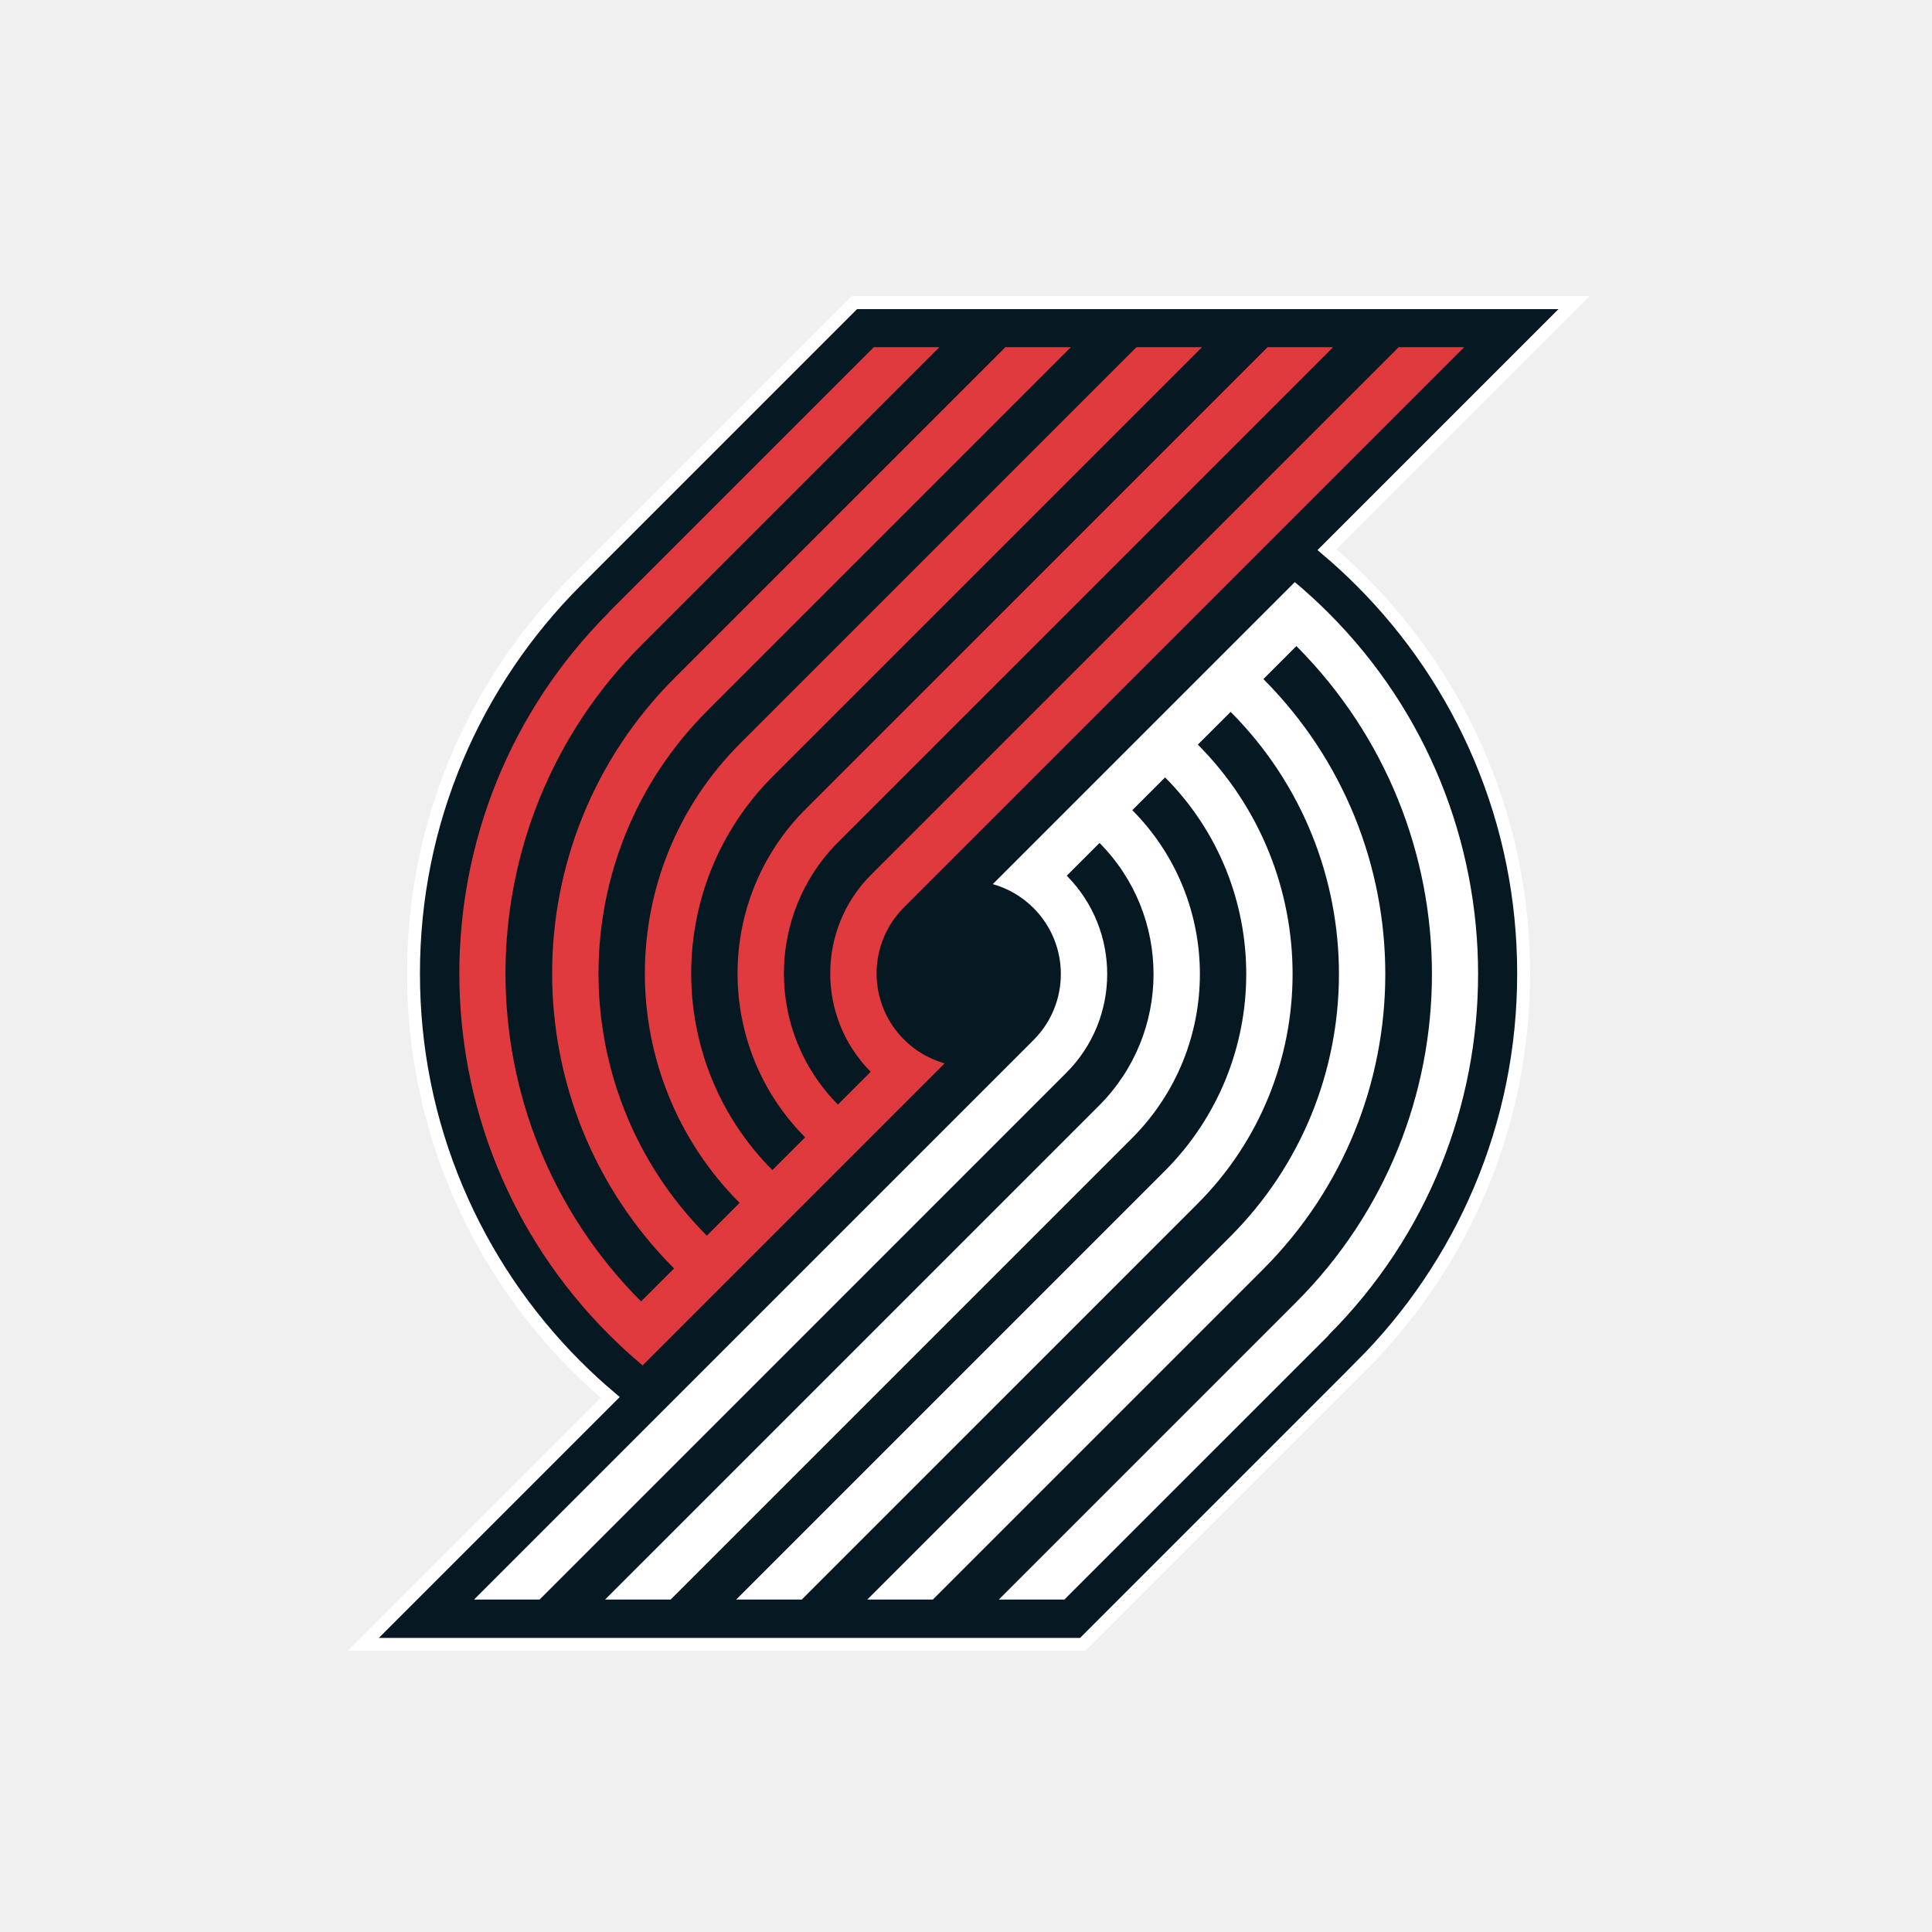
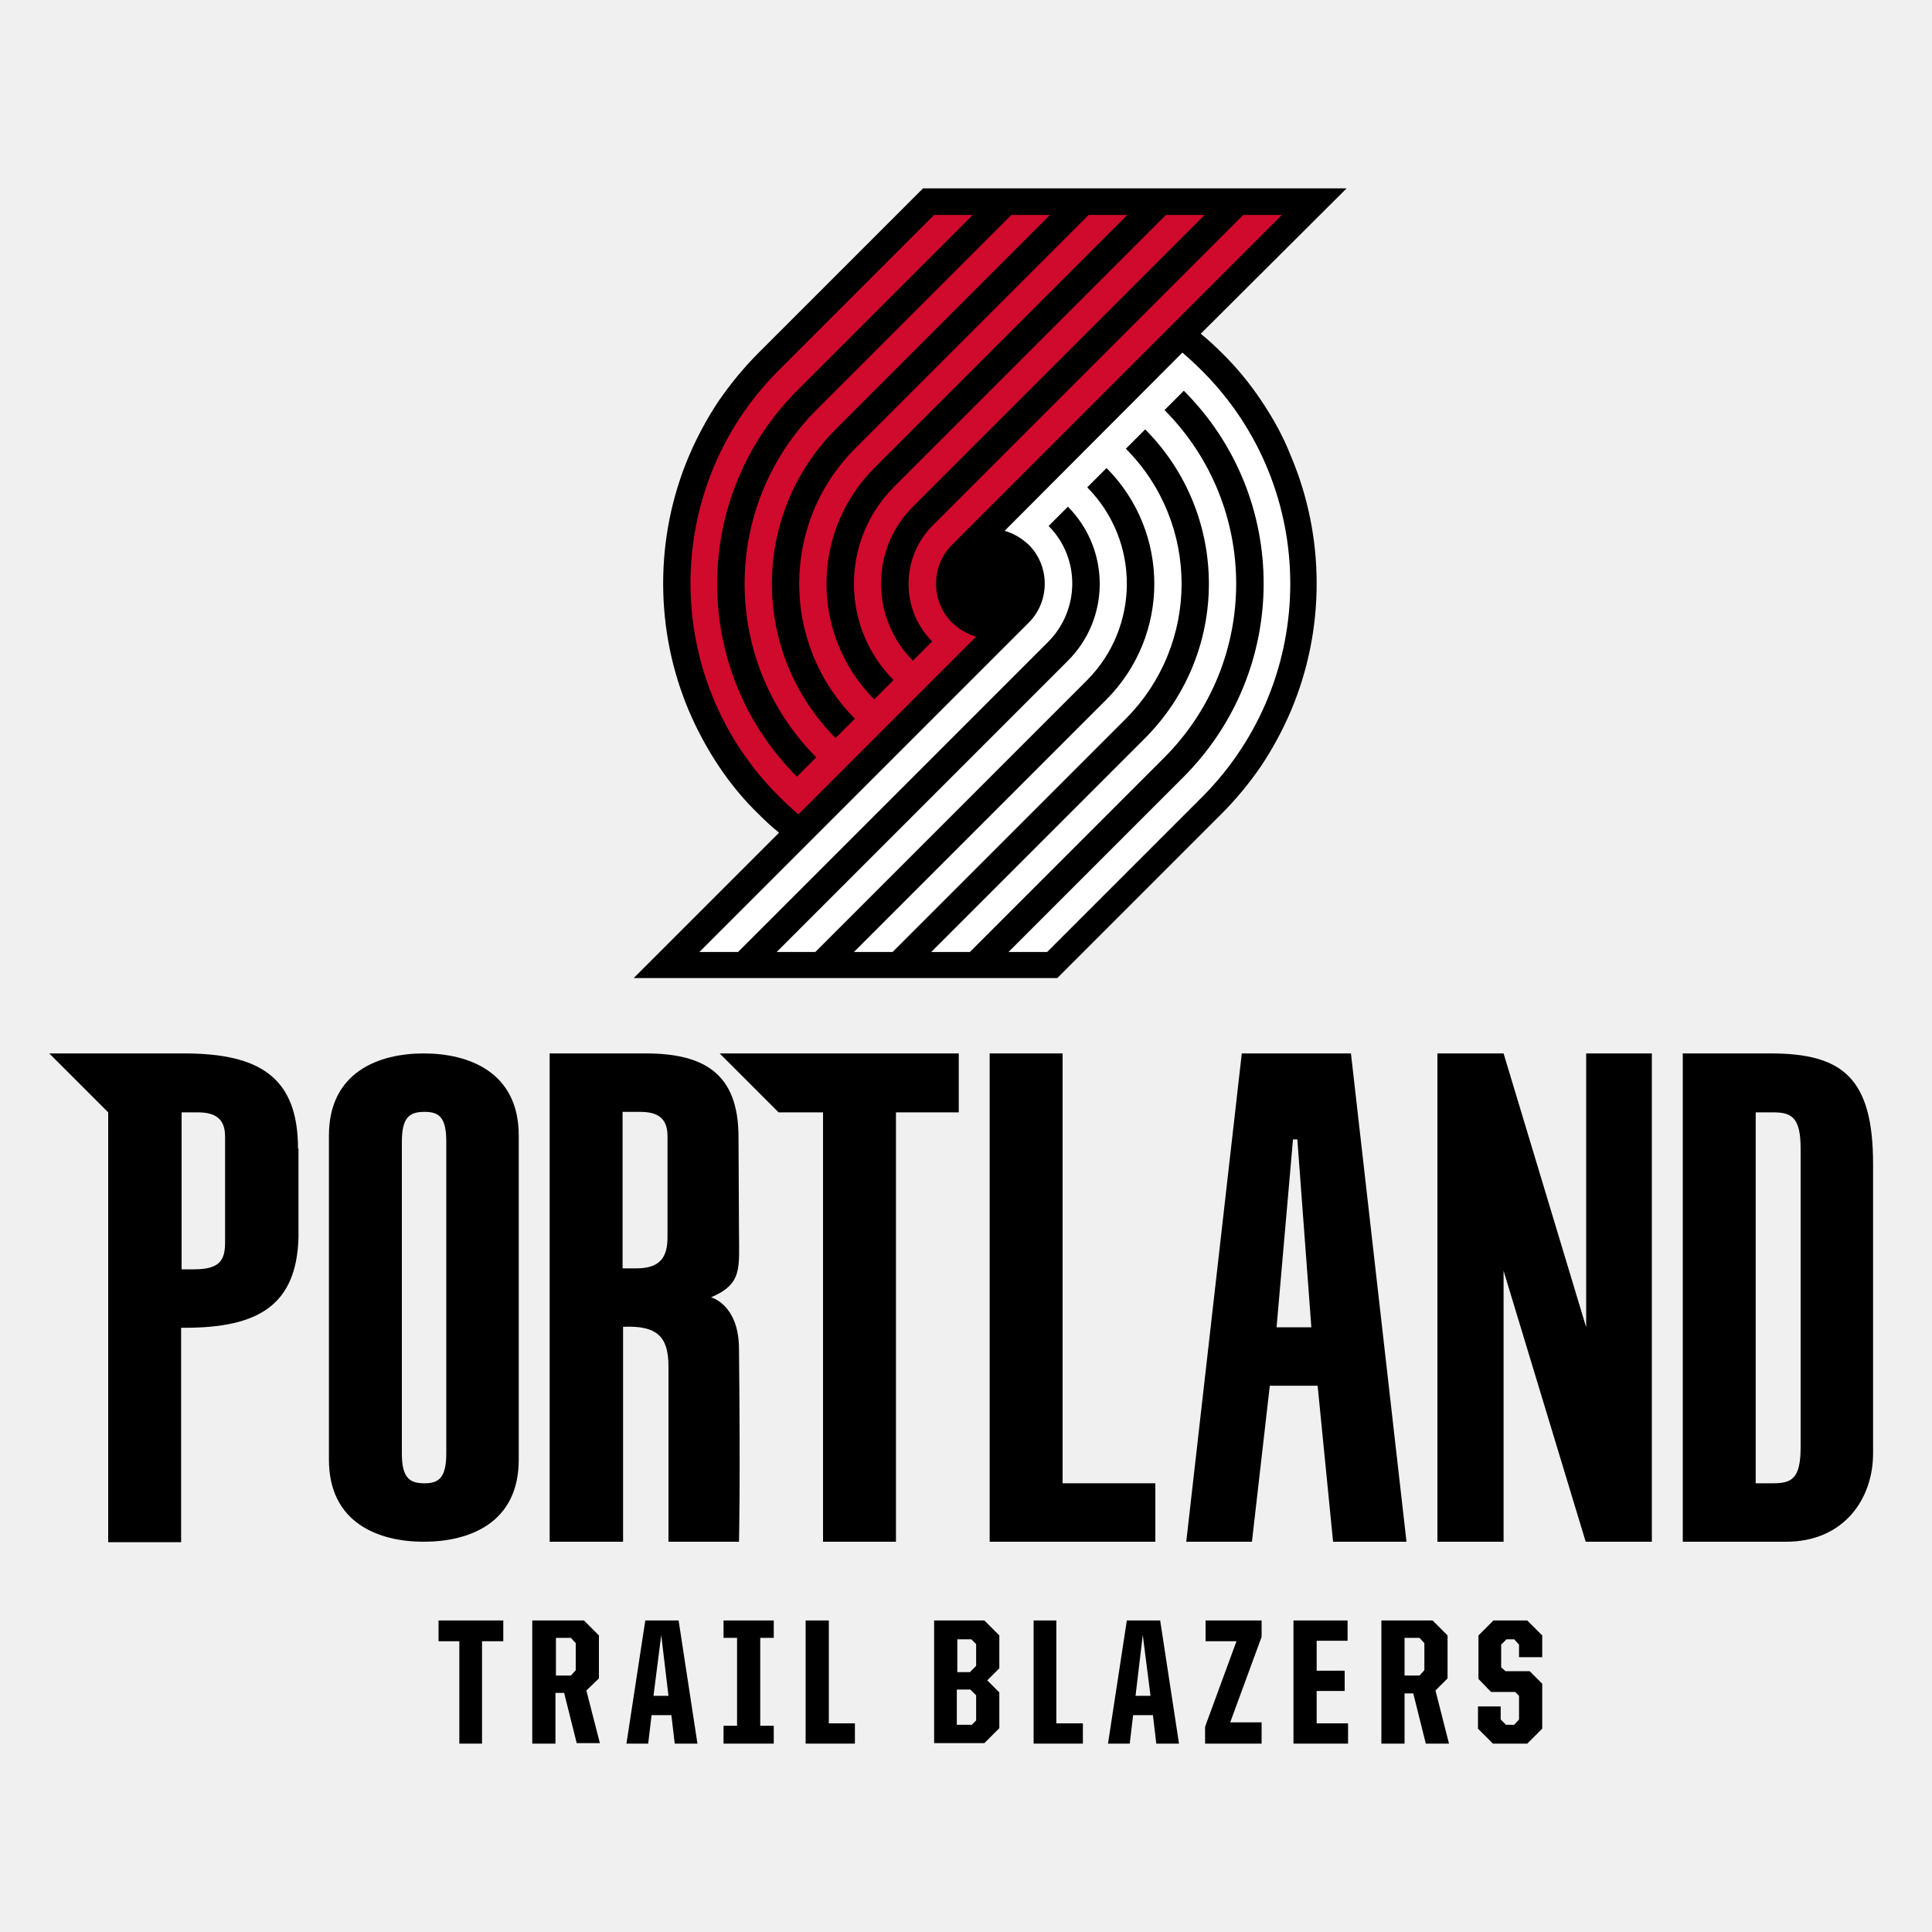
- <svg xmlns="http://www.w3.org/2000/svg" width="150px" height="150px" viewBox="0 0 150 150" version="1.1">
-   <defs />
-   <g id="Page-1" stroke="none" stroke-width="1" fill="none" fill-rule="evenodd">
-     <g id="POR">
-       <g id="Page-1" transform="translate(28, 23)">
-         <path d="M82.935,28.489 C81.393,26.207 79.622,24.062 77.672,22.111 C76.826,21.265 75.943,20.453 75.029,19.678 L94.207,0.5 L38.335,0.5 L16.77,22.066 L16.773,22.066 C16.758,22.081 16.743,22.096 16.727,22.111 C14.777,24.062 13.007,26.207 11.465,28.489 C9.909,30.793 8.572,33.256 7.492,35.809 C5.244,41.122 4.105,46.766 4.105,52.584 C4.105,58.402 5.244,64.045 7.492,69.358 C8.572,71.911 9.909,74.374 11.465,76.678 C13.007,78.96 14.777,81.107 16.727,83.056 C17.576,83.905 18.461,84.719 19.379,85.495 L0.207,104.667 L56.063,104.667 L77.715,83.014 L77.713,83.014 C79.647,81.075 81.404,78.945 82.935,76.678 C84.491,74.374 85.828,71.911 86.908,69.358 C89.155,64.045 90.293,58.402 90.293,52.584 C90.293,46.766 89.155,41.122 86.908,35.809 C85.828,33.256 84.491,30.793 82.935,28.489" id="Fill-1" fill="#061922" />
-         <path d="M82.935,28.489 C81.393,26.207 79.622,24.062 77.672,22.111 C76.826,21.265 75.943,20.453 75.029,19.678 L94.207,0.5 L38.335,0.5 L16.77,22.066 L16.773,22.066 C16.758,22.081 16.743,22.096 16.727,22.111 C14.777,24.062 13.007,26.207 11.465,28.489 C9.909,30.793 8.572,33.256 7.492,35.809 C5.244,41.122 4.105,46.766 4.105,52.584 C4.105,58.402 5.244,64.045 7.492,69.358 C8.572,71.911 9.909,74.374 11.465,76.678 C13.007,78.96 14.777,81.107 16.727,83.056 C17.576,83.905 18.461,84.719 19.379,85.495 L0.207,104.667 L56.063,104.667 L77.715,83.014 L77.713,83.014 C79.647,81.075 81.404,78.945 82.935,76.678 C84.491,74.374 85.828,71.911 86.908,69.358 C89.155,64.045 90.293,58.402 90.293,52.584 C90.293,46.766 89.155,41.122 86.908,35.809 C85.828,33.256 84.491,30.793 82.935,28.489" id="Stroke-3" stroke="#FFFFFF" />
-         <path d="M75.147,24.59 C74.302,23.745 73.429,22.946 72.53,22.194 L49.08,45.643 C50.235,45.968 51.325,46.584 52.234,47.49 L52.24,47.497 C55.072,50.329 55.072,54.92 52.24,57.752 L8.805,101.187 L13.894,101.187 L54.785,60.296 C59.01,56.072 59.022,49.231 54.823,44.99 L57.367,42.446 C62.971,48.091 62.959,57.211 57.329,62.84 L18.981,101.187 L24.071,101.187 L59.874,65.384 C66.909,58.35 66.921,46.952 59.912,39.902 L62.457,37.357 C70.872,45.813 70.858,59.489 62.418,67.929 L29.16,101.187 L34.25,101.187 L64.962,70.474 C74.808,60.629 74.821,44.673 65.001,34.812 L67.546,32.268 C78.772,43.534 78.759,61.768 67.507,73.019 L39.339,101.187 L44.428,101.187 L70.052,75.563 C82.709,62.908 82.721,42.395 70.09,29.723 L72.651,27.161 C86.697,41.248 86.684,64.053 72.614,78.125 L49.55,101.187 L54.64,101.187 L75.159,80.67 L75.147,80.658 C90.63,65.175 90.63,40.072 75.147,24.59" id="Fill-5" fill="#FFFFFF" />
-         <path d="M19.275,80.614 C20.12,81.459 20.993,82.258 21.892,83.01 L45.342,59.56 C44.188,59.235 43.098,58.62 42.189,57.714 L42.182,57.707 C39.35,54.875 39.35,50.283 42.182,47.452 L85.677,3.957 L80.588,3.957 L39.637,44.907 C35.413,49.132 35.4,55.973 39.6,60.214 L37.056,62.758 C31.452,57.112 31.463,47.992 37.093,42.364 L75.5,3.957 L70.41,3.957 L34.548,39.819 C27.514,46.853 27.502,58.252 34.511,65.301 L31.967,67.846 C23.551,59.39 23.564,45.714 32.004,37.274 L65.321,3.957 L60.232,3.957 L29.46,34.729 C19.614,44.575 19.601,60.53 29.422,70.391 L26.877,72.936 C15.651,61.67 15.663,43.435 26.915,32.184 L55.142,3.957 L50.053,3.957 L24.37,29.64 C11.713,42.297 11.701,62.808 24.332,75.481 L21.771,78.042 C7.725,63.956 7.738,41.15 21.809,27.079 L44.931,3.957 L39.841,3.957 L19.264,24.534 L19.275,24.545 C3.792,40.028 3.792,65.131 19.275,80.614" id="Fill-7" fill="#E03A3E" />
+ <svg xmlns="http://www.w3.org/2000/svg" version="1.1" id="Layer_1" x="0px" y="0px" viewBox="0 0 400 400" style="enable-background:new 0 0 400 400;" xml:space="preserve">
+   <style type="text/css">
+ 	.st0{fill:#FFFFFF;}
+ 	.st1{fill:#CF0A2C;}
+ </style>
+   <g>
+     <g>
+       <path d="M261.1,82.9c-2.4-3.6-5.2-7-8.3-10c-1.3-1.3-2.7-2.6-4.2-3.8L278.8,39h-87.7l-33.9,33.9l0,0c0,0-0.1,0.1-0.1,0.1    c-3.1,3.1-5.8,6.4-8.3,10c-2.4,3.6-4.5,7.5-6.2,11.5c-3.5,8.3-5.3,17.2-5.3,26.3c0,9.1,1.8,18,5.3,26.3c1.7,4,3.8,7.9,6.2,11.5    c2.4,3.6,5.2,7,8.3,10c1.3,1.3,2.7,2.6,4.2,3.8l-30.1,30.1h87.7l34-34h0c3-3,5.8-6.4,8.2-9.9c2.4-3.6,4.5-7.5,6.2-11.5    c3.5-8.3,5.3-17.2,5.3-26.3c0-9.1-1.8-18-5.3-26.3C265.7,90.4,263.6,86.6,261.1,82.9" />
+       <path class="st0" d="M248.9,76.8c-1.3-1.3-2.7-2.6-4.1-3.8L208,109.9c1.8,0.5,3.5,1.5,5,2.9l0,0c4.4,4.4,4.4,11.7,0,16.1    l-68.2,68.2h8l64.2-64.2c6.6-6.6,6.7-17.4,0.1-24l4-4c8.8,8.9,8.8,23.2-0.1,32l-60.2,60.2h8l56.2-56.2c11-11,11.1-28.9,0.1-40l4-4    c13.2,13.3,13.2,34.7-0.1,48l-52.2,52.2h8l48.2-48.2c15.5-15.5,15.5-40.5,0.1-56l4-4c17.6,17.7,17.6,46.3-0.1,64l-44.2,44.2h8    l40.2-40.2c19.9-19.9,19.9-52.1,0.1-72l4-4c22.1,22.1,22,57.9-0.1,80l-36.2,36.2h8l32.2-32.2l0,0    C273.2,140.5,273.2,101.1,248.9,76.8" />
+       <path class="st1" d="M161.2,164.8c1.3,1.3,2.7,2.6,4.1,3.8l36.8-36.8c-1.8-0.5-3.5-1.5-5-2.9c0,0,0,0,0,0    c-4.4-4.4-4.4-11.7,0-16.1l68.3-68.3h-8l-64.3,64.3c-6.6,6.6-6.7,17.4-0.1,24l-4,4c-8.8-8.9-8.8-23.2,0.1-32l60.3-60.3h-8    l-56.3,56.3c-11,11-11.1,28.9-0.1,40l-4,4c-13.2-13.3-13.2-34.7,0.1-48l52.3-52.3h-8l-48.3,48.3c-15.5,15.5-15.5,40.5-0.1,56l-4,4    c-17.6-17.7-17.6-46.3,0.1-64l44.3-44.3h-8l-40.3,40.3c-19.9,19.9-19.9,52.1-0.1,72l-4,4c-22.1-22.1-22-57.9,0.1-80l36.3-36.3h-8    l-32.3,32.3l0,0C136.9,101.1,136.9,140.5,161.2,164.8" />
+     </g>
+     <g>
+       <g>
+         <polygon points="95.1,339.8 90.8,339.8 90.8,335.5 104.2,335.5 104.2,339.8 99.8,339.8 99.8,361 95.1,361    " />
+         <path d="M118.2,346.9l1-1.1v-5.6l-1-1.1h-3.1v7.8H118.2z M110.3,335.5h10.6l3.1,3.1v8.9l-2.6,2.5l2.8,10.9h-4.8l-2.6-10.4h-1.8     V361h-4.8V335.5z" />
+         <path d="M135.3,351.1h3.1l-1.5-12.6L135.3,351.1z M133.6,335.5h6.9l3.9,25.5h-4.7l-0.7-5.9h-4.1l-0.7,5.9h-4.5L133.6,335.5z" />
+         <polygon points="149.8,357.3 152.6,357.3 152.6,339.1 149.8,339.1 149.8,335.5 160.2,335.5 160.2,339.1 157.4,339.1 157.4,357.3      160.2,357.3 160.2,361 149.8,361    " />
+         <polygon points="166.8,335.5 171.6,335.5 171.6,356.8 177,356.8 177,361 166.8,361    " />
+         <path d="M201.1,357.2l1-1V351l-1.2-1.2h-2.8v7.3H201.1z M200.9,346.1l1.2-1.2v-4.5l-1-1h-2.9v6.8H200.9z M193.4,335.5h10.4     l3.1,3.1v6.8l-2.5,2.5l2.5,2.5v7.4l-3.1,3.1h-10.4V335.5z" />
+         <polygon points="214,335.5 218.7,335.5 218.7,356.8 224.2,356.8 224.2,361 214,361    " />
+         <path d="M235.1,351.1h3.1l-1.6-12.6L235.1,351.1z M233.3,335.5h6.9l3.9,25.5h-4.7l-0.7-5.9h-4.1l-0.7,5.9h-4.5L233.3,335.5z" />
+         <polygon points="249.5,357.5 256,339.8 249.6,339.8 249.6,335.5 261.2,335.5 261.2,338.9 254.7,356.6 261.2,356.6 261.2,361      249.5,361    " />
+         <polygon points="267.8,335.5 279,335.5 279,339.7 272.6,339.7 272.6,345.9 278.4,345.9 278.4,350.1 272.6,350.1 272.6,356.8      279.1,356.8 279.1,361 267.8,361    " />
+         <path d="M293.9,346.9l1-1.1v-5.6l-1-1.1h-3.1v7.8H293.9z M286,335.5h10.6l3.1,3.1v8.9l-2.5,2.5L300,361h-4.8l-2.6-10.4h-1.8V361     H286V335.5z" />
+         <polygon points="306,357.9 306,353.3 310.7,353.3 310.7,356 311.8,357.1 313.5,357.1 314.5,356 314.5,351.1 313.7,350.3      308.7,350.3 306.1,347.6 306.1,338.6 309.2,335.5 316.2,335.5 319.3,338.6 319.3,343.1 314.5,343.1 314.5,340.5 313.5,339.4      311.9,339.4 310.8,340.5 310.8,345.2 311.7,346 316.7,346 319.3,348.6 319.3,357.9 316.2,361 309.1,361    " />
+       </g>
+       <g>
+         <path d="M37.5,230.3h3.4c3.4,0,5.7,1.1,5.7,5v21.9c0,3.7-1.1,5.6-6.4,5.6h-2.6V230.3z M61.7,237.8c0-14.8-8-19.7-23.6-19.7h-12     h-3.8H10.2l12.2,12.2v89h15.1v-44.4h0.8c15.2,0,23.1-4.7,23.5-18.7l0,0V237.8z" />
+         <path d="M87.7,319.2c9.4,0,19.7-3.8,19.7-17v-67.1c0-13.2-10.4-17-19.7-17c-9.2,0-19.6,3.8-19.6,17v67.1     C68.1,315.4,78.5,319.2,87.7,319.2 M83.2,236.4c0-5.1,1.6-6.2,4.7-6.2c3,0,4.5,1.1,4.5,6.2v64.5c0,5.1-1.6,6.2-4.5,6.2     c-3.1,0-4.7-1.1-4.7-6.2V236.4z" />
+         <path d="M262.9,286.9h9.9l3.2,32.3h15.2l-11.5-101.1h-22.6l-11.5,101.1h13.6L262.9,286.9z M267.7,235.9h0.9l2.9,38.9h-7.2     L267.7,235.9z" />
+         <path d="M387.8,300.9V241c0-17.8-6.3-22.9-21.2-22.9h-18.2v101.1h21.4C381.6,319.2,387.8,310.5,387.8,300.9 M372.8,299.6     c0,6.5-1.8,7.5-5.7,7.5h-3.6v-76.8h3.6c3.8,0,5.7,1,5.7,7.5V299.6z" />
+         <path d="M129.1,274.7c7-0.3,9.3,2.1,9.3,8.2c0,20.4,0,36.3,0,36.3H153c0,0,0.3-10.9,0-40.1c-0.1-9.1-5.8-10.5-5.8-10.5     c6.6-2.8,5.8-6.1,5.8-13.6l-0.1-19.6c0-13.1-7.1-17.3-19.2-17.3l-19.9,0v101.1h15.2V274.7z M128.9,230.2h3.6c3.4,0,5.7,1.1,5.7,5     l0,20.9c0,3.7-1.1,6.5-6.4,6.5h-2.9V230.2z" />
+         <polygon points="239.2,307.1 220,307.1 220,218.1 204.9,218.1 204.9,319.2 239.2,319.2    " />
+         <polygon points="170.4,230.3 170.4,319.2 185.5,319.2 185.5,230.3 198.5,230.3 198.5,218.1 149,218.1 161.2,230.3    " />
+         <polygon points="311.3,263.1 328.3,319.2 328.4,319.2 342,319.2 342,218.1 328.4,218.1 328.4,274.8 311.3,218.1 311.2,218.1      297.6,218.1 297.6,319.2 311.3,319.2    " />
      </g>
    </g>
  </g>
</svg>
